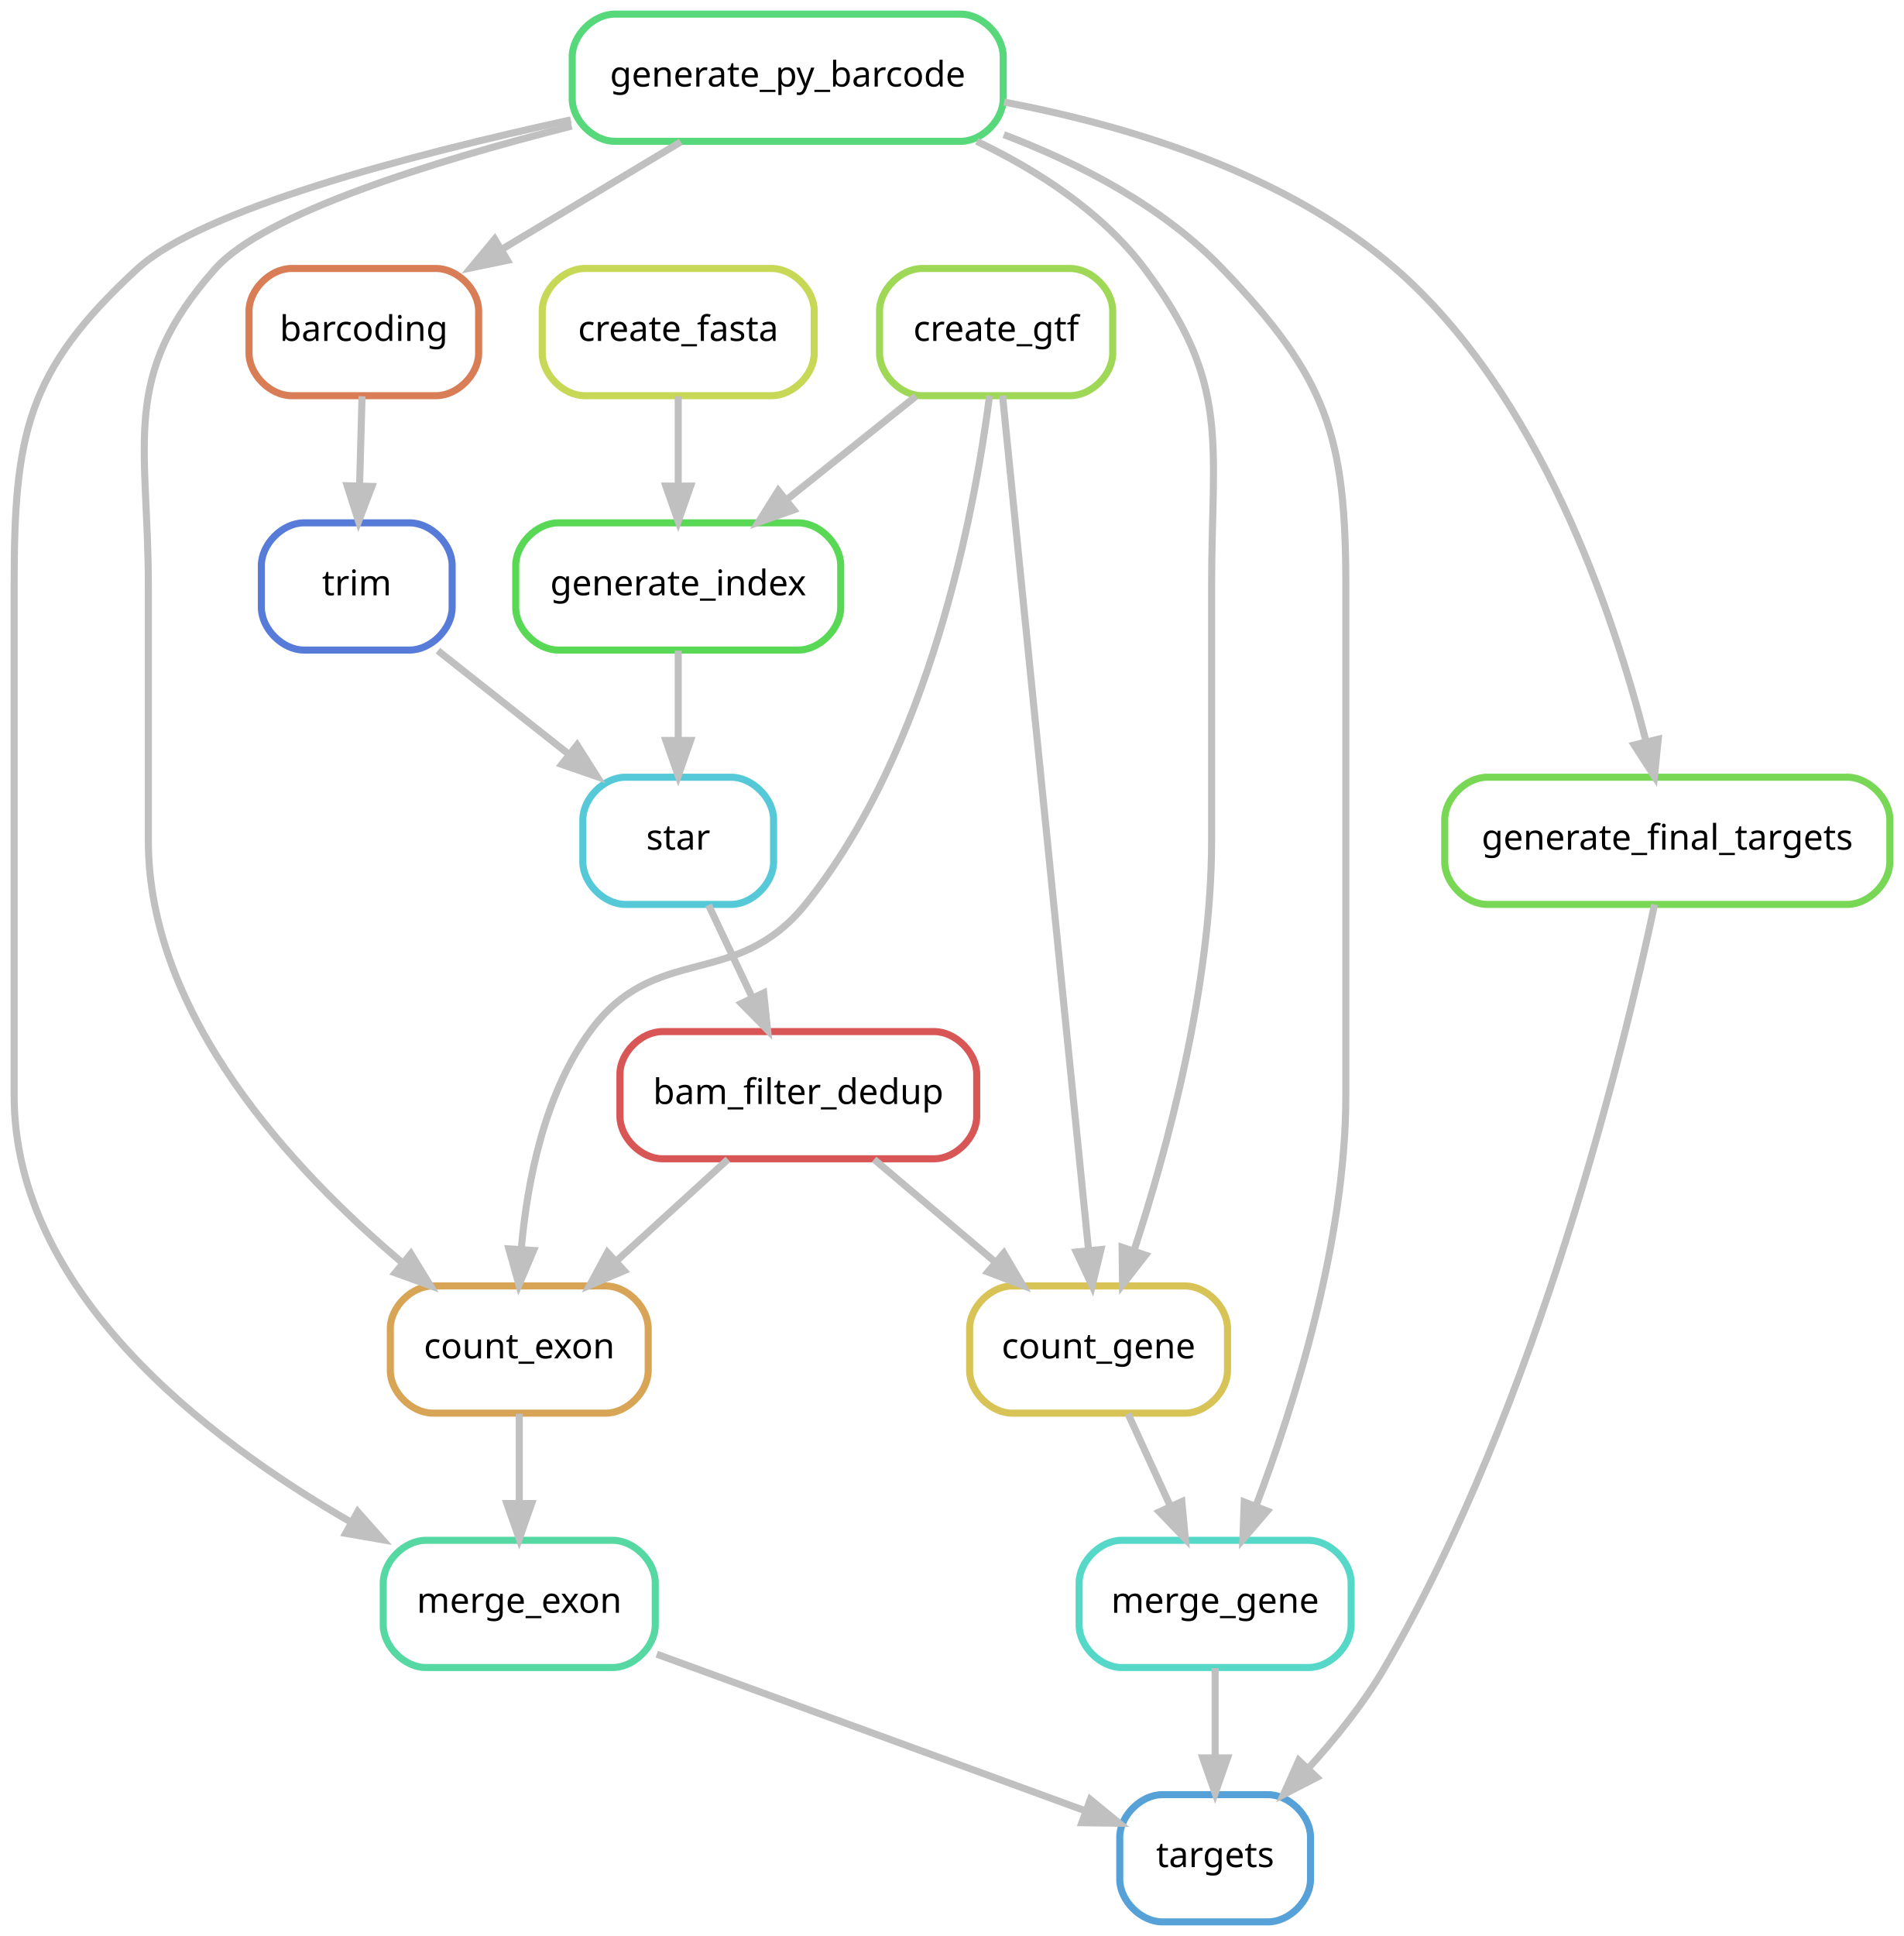
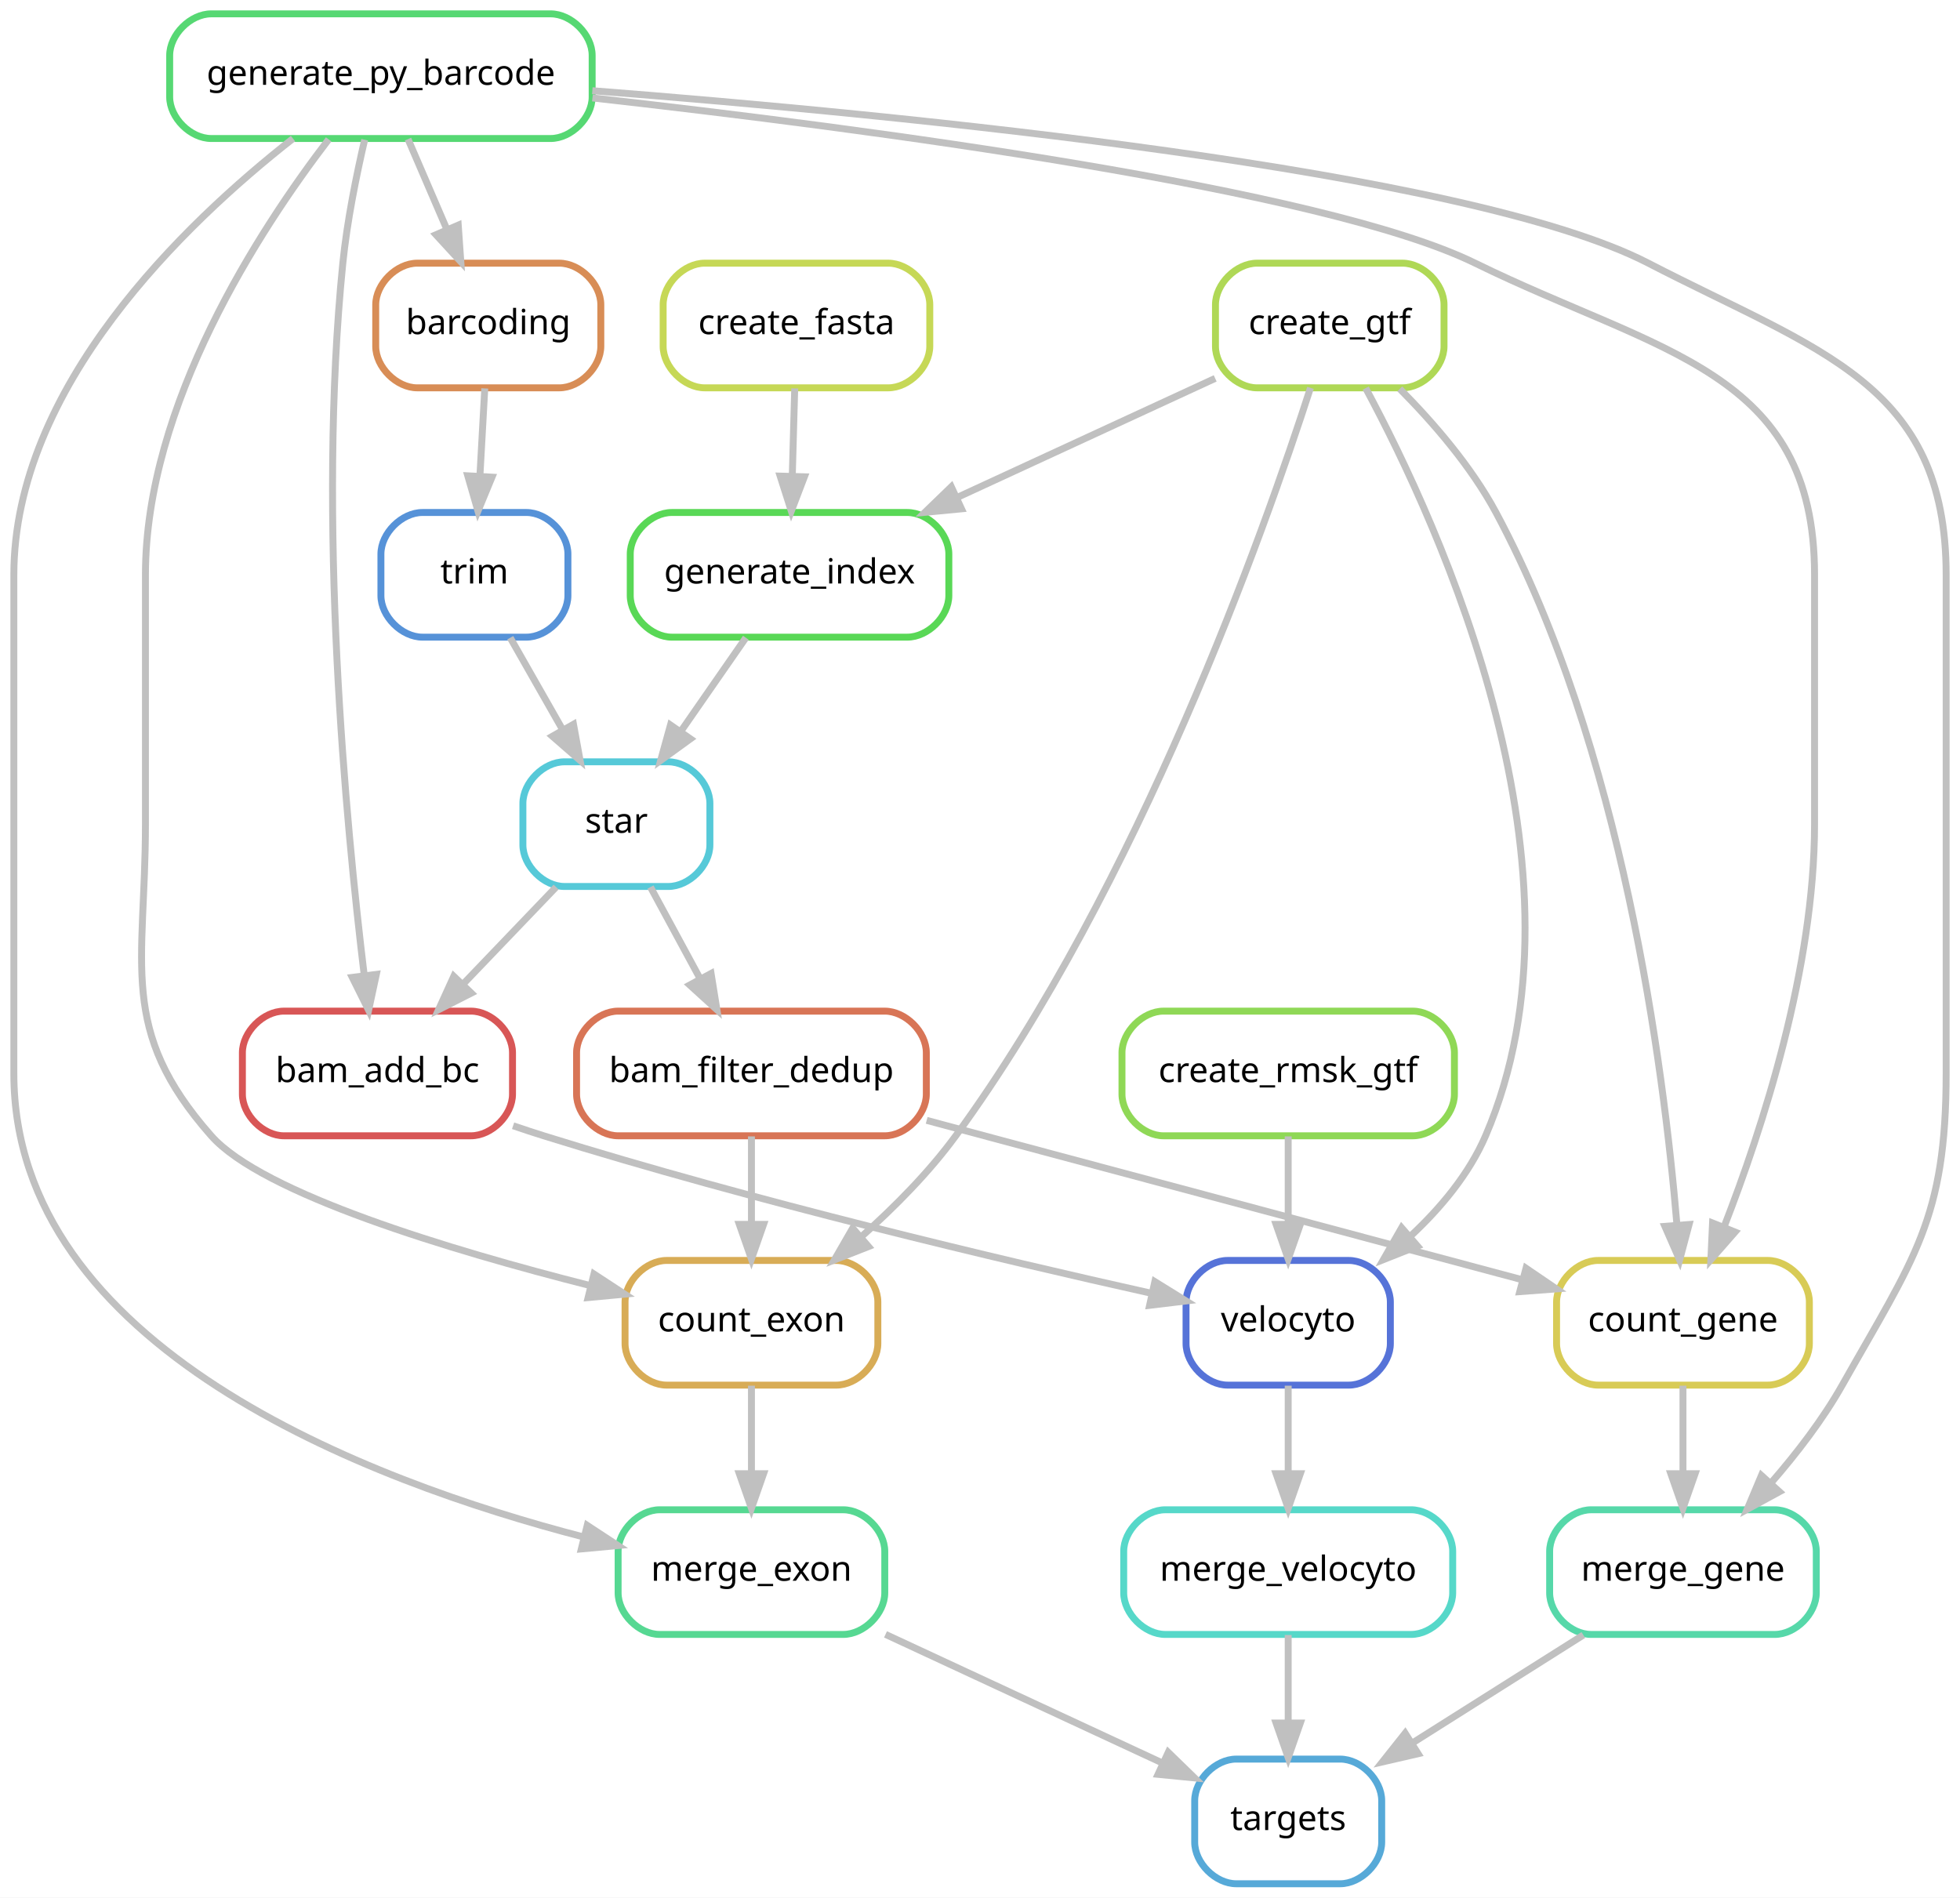
- <svg xmlns="http://www.w3.org/2000/svg" width="539pt" height="548pt" viewBox="0.00 0.00 539.00 548.00">
+ <svg xmlns="http://www.w3.org/2000/svg" width="566pt" height="548pt" viewBox="0.00 0.00 566.00 548.00">
  <g id="graph0" class="graph" transform="scale(1 1) rotate(0) translate(4 544)">
-     <polygon fill="#ffffff" stroke="transparent" points="-4,4 -4,-544 535,-544 535,4 -4,4" />
+     <polygon fill="#ffffff" stroke="transparent" points="-4,4 -4,-544 562,-544 562,4 -4,4" />
    <g id="node1" class="node">
-       <path fill="none" stroke="#56a2d8" stroke-width="2" d="M355,-36C355,-36 325,-36 325,-36 319,-36 313,-30 313,-24 313,-24 313,-12 313,-12 313,-6 319,0 325,0 325,0 355,0 355,0 361,0 367,-6 367,-12 367,-12 367,-24 367,-24 367,-30 361,-36 355,-36" />
-       <text text-anchor="middle" x="340" y="-15.5" font-family="sans" font-size="10.00" fill="#000000">targets</text>
+       <path fill="none" stroke="#56d873" stroke-width="2" d="M155,-540C155,-540 57,-540 57,-540 51,-540 45,-534 45,-528 45,-528 45,-516 45,-516 45,-510 51,-504 57,-504 57,-504 155,-504 155,-504 161,-504 167,-510 167,-516 167,-516 167,-528 167,-528 167,-534 161,-540 155,-540" />
+       <text text-anchor="middle" x="106" y="-519.5" font-family="sans" font-size="10.00" fill="#000000">generate_py_barcode</text>
+     </g>
+     <g id="node3" class="node">
+       <path fill="none" stroke="#56d8a9" stroke-width="2" d="M508.5,-108C508.5,-108 455.5,-108 455.5,-108 449.5,-108 443.5,-102 443.5,-96 443.5,-96 443.5,-84 443.5,-84 443.5,-78 449.5,-72 455.5,-72 455.5,-72 508.5,-72 508.5,-72 514.5,-72 520.5,-78 520.5,-84 520.5,-84 520.5,-96 520.5,-96 520.5,-102 514.5,-108 508.5,-108" />
+       <text text-anchor="middle" x="482" y="-87.5" font-family="sans" font-size="10.00" fill="#000000">merge_gene</text>
+     </g>
+     <g id="edge4" class="edge">
+       <path fill="none" stroke="#c0c0c0" stroke-width="2" d="M167.052,-517.803C256.998,-510.816 420.084,-494.851 472,-468 521.142,-442.584 558,-433.326 558,-378 558,-378 558,-378 558,-234 558,-191.836 548.718,-180.723 528,-144 522.405,-134.083 514.852,-124.286 507.485,-115.816" />
+       <polygon fill="#c0c0c0" stroke="#c0c0c0" stroke-width="2" points="509.85,-113.213 500.548,-108.141 504.656,-117.907 509.85,-113.213" />
+     </g>
+     <g id="node4" class="node">
+       <path fill="none" stroke="#d8cb56" stroke-width="2" d="M506.5,-180C506.5,-180 457.5,-180 457.5,-180 451.5,-180 445.5,-174 445.5,-168 445.5,-168 445.5,-156 445.5,-156 445.5,-150 451.5,-144 457.5,-144 457.5,-144 506.5,-144 506.5,-144 512.5,-144 518.5,-150 518.5,-156 518.5,-156 518.5,-168 518.5,-168 518.5,-174 512.5,-180 506.5,-180" />
+       <text text-anchor="middle" x="482" y="-159.5" font-family="sans" font-size="10.00" fill="#000000">count_gene</text>
+     </g>
+     <g id="edge6" class="edge">
+       <path fill="none" stroke="#c0c0c0" stroke-width="2" d="M167.081,-515.72C245.912,-506.906 378.153,-489.509 422,-468 475.092,-441.955 520,-437.136 520,-378 520,-378 520,-378 520,-306 520,-264.368 504.967,-218.14 493.812,-189.567" />
+       <polygon fill="#c0c0c0" stroke="#c0c0c0" stroke-width="2" points="497.037,-188.206 490.059,-180.233 490.542,-190.817 497.037,-188.206" />
+     </g>
+     <g id="node11" class="node">
+       <path fill="none" stroke="#d88d56" stroke-width="2" d="M157.5,-468C157.5,-468 116.5,-468 116.5,-468 110.5,-468 104.5,-462 104.5,-456 104.5,-456 104.5,-444 104.5,-444 104.5,-438 110.5,-432 116.5,-432 116.5,-432 157.5,-432 157.5,-432 163.5,-432 169.5,-438 169.5,-444 169.5,-444 169.5,-456 169.5,-456 169.5,-462 163.5,-468 157.5,-468" />
+       <text text-anchor="middle" x="137" y="-447.5" font-family="sans" font-size="10.00" fill="#000000">barcoding</text>
+     </g>
+     <g id="edge15" class="edge">
+       <path fill="none" stroke="#c0c0c0" stroke-width="2" d="M113.823,-503.831C117.211,-495.962 121.254,-486.571 125.008,-477.853" />
+       <polygon fill="#c0c0c0" stroke="#c0c0c0" stroke-width="2" points="128.332,-478.982 129.072,-468.413 121.903,-476.214 128.332,-478.982" />
+     </g>
+     <g id="node12" class="node">
+       <path fill="none" stroke="#56d892" stroke-width="2" d="M239.5,-108C239.5,-108 186.5,-108 186.5,-108 180.5,-108 174.5,-102 174.5,-96 174.5,-96 174.5,-84 174.5,-84 174.5,-78 180.5,-72 186.5,-72 186.5,-72 239.5,-72 239.5,-72 245.5,-72 251.5,-78 251.5,-84 251.5,-84 251.5,-96 251.5,-96 251.5,-102 245.5,-108 239.5,-108" />
+       <text text-anchor="middle" x="213" y="-87.5" font-family="sans" font-size="10.00" fill="#000000">merge_exon</text>
+     </g>
+     <g id="edge16" class="edge">
+       <path fill="none" stroke="#c0c0c0" stroke-width="2" d="M80.61,-503.979C49.251,-479.398 0,-432.17 0,-378 0,-378 0,-378 0,-234 0,-154.98 101.857,-116.387 164.698,-100.096" />
+       <polygon fill="#c0c0c0" stroke="#c0c0c0" stroke-width="2" points="165.571,-103.486 174.427,-97.67 163.878,-96.694 165.571,-103.486" />
+     </g>
+     <g id="node13" class="node">
+       <path fill="none" stroke="#d8ac56" stroke-width="2" d="M237.5,-180C237.5,-180 188.5,-180 188.5,-180 182.5,-180 176.5,-174 176.5,-168 176.5,-168 176.5,-156 176.5,-156 176.5,-150 182.5,-144 188.5,-144 188.5,-144 237.5,-144 237.5,-144 243.5,-144 249.5,-150 249.5,-156 249.5,-156 249.5,-168 249.5,-168 249.5,-174 243.5,-180 237.5,-180" />
+       <text text-anchor="middle" x="213" y="-159.5" font-family="sans" font-size="10.00" fill="#000000">count_exon</text>
+     </g>
+     <g id="edge18" class="edge">
+       <path fill="none" stroke="#c0c0c0" stroke-width="2" d="M90.909,-503.748C70.875,-477.607 38,-427.212 38,-378 38,-378 38,-378 38,-306 38,-265.118 29.957,-246.659 57,-216 71.725,-199.306 126.016,-182.989 166.437,-172.739" />
+       <polygon fill="#c0c0c0" stroke="#c0c0c0" stroke-width="2" points="167.522,-176.076 176.382,-170.267 165.833,-169.282 167.522,-176.076" />
+     </g>
+     <g id="node16" class="node">
+       <path fill="none" stroke="#d85656" stroke-width="2" d="M132,-252C132,-252 78,-252 78,-252 72,-252 66,-246 66,-240 66,-240 66,-228 66,-228 66,-222 72,-216 78,-216 78,-216 132,-216 132,-216 138,-216 144,-222 144,-228 144,-228 144,-240 144,-240 144,-246 138,-252 132,-252" />
+       <text text-anchor="middle" x="105" y="-231.5" font-family="sans" font-size="10.00" fill="#000000">bam_add_bc</text>
+     </g>
+     <g id="edge25" class="edge">
+       <path fill="none" stroke="#c0c0c0" stroke-width="2" d="M101.307,-503.646C98.893,-493.263 96.209,-479.994 95,-468 87.539,-393.997 95.846,-306.281 101.196,-262.229" />
+       <polygon fill="#c0c0c0" stroke="#c0c0c0" stroke-width="2" points="104.675,-262.614 102.449,-252.256 97.73,-261.742 104.675,-262.614" />
    </g>
    <g id="node2" class="node">
-       <path fill="none" stroke="#78d856" stroke-width="2" d="M519,-324C519,-324 417,-324 417,-324 411,-324 405,-318 405,-312 405,-312 405,-300 405,-300 405,-294 411,-288 417,-288 417,-288 519,-288 519,-288 525,-288 531,-294 531,-300 531,-300 531,-312 531,-312 531,-318 525,-324 519,-324" />
-       <text text-anchor="middle" x="468" y="-303.5" font-family="sans" font-size="10.00" fill="#000000">generate_final_targets</text>
+       <path fill="none" stroke="#56a9d8" stroke-width="2" d="M383,-36C383,-36 353,-36 353,-36 347,-36 341,-30 341,-24 341,-24 341,-12 341,-12 341,-6 347,0 353,0 353,0 383,0 383,0 389,0 395,-6 395,-12 395,-12 395,-24 395,-24 395,-30 389,-36 383,-36" />
+       <text text-anchor="middle" x="368" y="-15.5" font-family="sans" font-size="10.00" fill="#000000">targets</text>
+     </g>
+     <g id="edge2" class="edge">
+       <path fill="none" stroke="#c0c0c0" stroke-width="2" d="M453.233,-71.831C438.207,-62.341 419.678,-50.639 403.738,-40.572" />
+       <polygon fill="#c0c0c0" stroke="#c0c0c0" stroke-width="2" points="405.512,-37.552 395.188,-35.172 401.774,-43.471 405.512,-37.552" />
+     </g>
+     <g id="edge5" class="edge">
+       <path fill="none" stroke="#c0c0c0" stroke-width="2" d="M482,-143.831C482,-136.131 482,-126.974 482,-118.417" />
+       <polygon fill="#c0c0c0" stroke="#c0c0c0" stroke-width="2" points="485.5,-118.413 482,-108.413 478.5,-118.413 485.5,-118.413" />
+     </g>
+     <g id="node5" class="node">
+       <path fill="none" stroke="#d87556" stroke-width="2" d="M251.5,-252C251.5,-252 174.5,-252 174.5,-252 168.5,-252 162.5,-246 162.5,-240 162.5,-240 162.5,-228 162.5,-228 162.5,-222 168.5,-216 174.5,-216 174.5,-216 251.5,-216 251.5,-216 257.5,-216 263.5,-222 263.5,-228 263.5,-228 263.5,-240 263.5,-240 263.5,-246 257.5,-252 251.5,-252" />
+       <text text-anchor="middle" x="213" y="-231.5" font-family="sans" font-size="10.00" fill="#000000">bam_filter_dedup</text>
+     </g>
+     <g id="edge7" class="edge">
+       <path fill="none" stroke="#c0c0c0" stroke-width="2" d="M263.597,-220.457C313.043,-207.223 387.678,-187.246 435.625,-174.413" />
+       <polygon fill="#c0c0c0" stroke="#c0c0c0" stroke-width="2" points="436.678,-177.754 445.433,-171.787 434.868,-170.992 436.678,-177.754" />
+     </g>
+     <g id="edge19" class="edge">
+       <path fill="none" stroke="#c0c0c0" stroke-width="2" d="M213,-215.831C213,-208.131 213,-198.974 213,-190.417" />
+       <polygon fill="#c0c0c0" stroke="#c0c0c0" stroke-width="2" points="216.5,-190.413 213,-180.413 209.5,-190.413 216.5,-190.413" />
+     </g>
+     <g id="node6" class="node">
+       <path fill="none" stroke="#56c9d8" stroke-width="2" d="M189,-324C189,-324 159,-324 159,-324 153,-324 147,-318 147,-312 147,-312 147,-300 147,-300 147,-294 153,-288 159,-288 159,-288 189,-288 189,-288 195,-288 201,-294 201,-300 201,-300 201,-312 201,-312 201,-318 195,-324 189,-324" />
+       <text text-anchor="middle" x="174" y="-303.5" font-family="sans" font-size="10.00" fill="#000000">star</text>
+     </g>
+     <g id="edge9" class="edge">
+       <path fill="none" stroke="#c0c0c0" stroke-width="2" d="M183.841,-287.831C188.196,-279.793 193.41,-270.167 198.217,-261.292" />
+       <polygon fill="#c0c0c0" stroke="#c0c0c0" stroke-width="2" points="201.341,-262.873 203.026,-252.413 195.186,-259.539 201.341,-262.873" />
+     </g>
+     <g id="edge26" class="edge">
+       <path fill="none" stroke="#c0c0c0" stroke-width="2" d="M156.588,-287.831C148.479,-279.369 138.684,-269.149 129.818,-259.897" />
+       <polygon fill="#c0c0c0" stroke="#c0c0c0" stroke-width="2" points="132.092,-257.212 122.646,-252.413 127.038,-262.055 132.092,-257.212" />
+     </g>
+     <g id="node7" class="node">
+       <path fill="none" stroke="#59d856" stroke-width="2" d="M258,-396C258,-396 190,-396 190,-396 184,-396 178,-390 178,-384 178,-384 178,-372 178,-372 178,-366 184,-360 190,-360 190,-360 258,-360 258,-360 264,-360 270,-366 270,-372 270,-372 270,-384 270,-384 270,-390 264,-396 258,-396" />
+       <text text-anchor="middle" x="224" y="-375.5" font-family="sans" font-size="10.00" fill="#000000">generate_index</text>
+     </g>
+     <g id="edge10" class="edge">
+       <path fill="none" stroke="#c0c0c0" stroke-width="2" d="M211.383,-359.831C205.683,-351.623 198.834,-341.761 192.564,-332.732" />
+       <polygon fill="#c0c0c0" stroke="#c0c0c0" stroke-width="2" points="195.366,-330.631 186.787,-324.413 189.616,-334.623 195.366,-330.631" />
+     </g>
+     <g id="node8" class="node">
+       <path fill="none" stroke="#c6d856" stroke-width="2" d="M252.5,-468C252.5,-468 199.5,-468 199.5,-468 193.5,-468 187.5,-462 187.5,-456 187.5,-456 187.5,-444 187.5,-444 187.5,-438 193.5,-432 199.5,-432 199.5,-432 252.5,-432 252.5,-432 258.5,-432 264.5,-438 264.5,-444 264.5,-444 264.5,-456 264.5,-456 264.5,-462 258.5,-468 252.5,-468" />
+       <text text-anchor="middle" x="226" y="-447.5" font-family="sans" font-size="10.00" fill="#000000">create_fasta</text>
+     </g>
+     <g id="edge13" class="edge">
+       <path fill="none" stroke="#c0c0c0" stroke-width="2" d="M225.495,-431.831C225.281,-424.131 225.027,-414.974 224.789,-406.417" />
+       <polygon fill="#c0c0c0" stroke="#c0c0c0" stroke-width="2" points="228.288,-406.312 224.512,-396.413 221.291,-406.507 228.288,-406.312" />
+     </g>
+     <g id="node9" class="node">
+       <path fill="none" stroke="#afd856" stroke-width="2" d="M401,-468C401,-468 359,-468 359,-468 353,-468 347,-462 347,-456 347,-456 347,-444 347,-444 347,-438 353,-432 359,-432 359,-432 401,-432 401,-432 407,-432 413,-438 413,-444 413,-444 413,-456 413,-456 413,-462 407,-468 401,-468" />
+       <text text-anchor="middle" x="380" y="-447.5" font-family="sans" font-size="10.00" fill="#000000">create_gtf</text>
+     </g>
+     <g id="edge8" class="edge">
+       <path fill="none" stroke="#c0c0c0" stroke-width="2" d="M400.223,-431.703C409.894,-421.959 420.885,-409.264 428,-396 464.489,-327.971 476.444,-235.94 480.266,-190.213" />
+       <polygon fill="#c0c0c0" stroke="#c0c0c0" stroke-width="2" points="483.763,-190.382 481.037,-180.144 476.783,-189.848 483.763,-190.382" />
+     </g>
+     <g id="edge12" class="edge">
+       <path fill="none" stroke="#c0c0c0" stroke-width="2" d="M346.916,-434.731C325.282,-424.746 296.655,-411.533 272.47,-400.371" />
+       <polygon fill="#c0c0c0" stroke="#c0c0c0" stroke-width="2" points="273.647,-397.06 263.101,-396.047 270.714,-403.415 273.647,-397.06" />
+     </g>
+     <g id="edge20" class="edge">
+       <path fill="none" stroke="#c0c0c0" stroke-width="2" d="M374.435,-431.988C361.196,-390.945 324.926,-288.435 272,-216 264.32,-205.489 254.352,-195.435 244.803,-186.912" />
+       <polygon fill="#c0c0c0" stroke="#c0c0c0" stroke-width="2" points="246.799,-184.012 236.939,-180.137 242.23,-189.315 246.799,-184.012" />
+     </g>
+     <g id="node15" class="node">
+       <path fill="none" stroke="#5673d8" stroke-width="2" d="M385.5,-180C385.5,-180 350.5,-180 350.5,-180 344.5,-180 338.5,-174 338.5,-168 338.5,-168 338.5,-156 338.5,-156 338.5,-150 344.5,-144 350.5,-144 350.5,-144 385.5,-144 385.5,-144 391.5,-144 397.5,-150 397.5,-156 397.5,-156 397.5,-168 397.5,-168 397.5,-174 391.5,-180 385.5,-180" />
+       <text text-anchor="middle" x="368" y="-159.5" font-family="sans" font-size="10.00" fill="#000000">velocyto</text>
+     </g>
+     <g id="edge23" class="edge">
+       <path fill="none" stroke="#c0c0c0" stroke-width="2" d="M390.374,-431.916C412.066,-391.575 457.611,-291.816 425,-216 420.251,-204.959 412.012,-195.118 403.249,-186.959" />
+       <polygon fill="#c0c0c0" stroke="#c0c0c0" stroke-width="2" points="405.339,-184.139 395.489,-180.235 400.755,-189.429 405.339,-184.139" />
+     </g>
+     <g id="node10" class="node">
+       <path fill="none" stroke="#5692d8" stroke-width="2" d="M148,-396C148,-396 118,-396 118,-396 112,-396 106,-390 106,-384 106,-384 106,-372 106,-372 106,-366 112,-360 118,-360 118,-360 148,-360 148,-360 154,-360 160,-366 160,-372 160,-372 160,-384 160,-384 160,-390 154,-396 148,-396" />
+       <text text-anchor="middle" x="133" y="-375.5" font-family="sans" font-size="10.00" fill="#000000">trim</text>
+     </g>
+     <g id="edge11" class="edge">
+       <path fill="none" stroke="#c0c0c0" stroke-width="2" d="M143.346,-359.831C147.924,-351.793 153.405,-342.167 158.459,-333.292" />
+       <polygon fill="#c0c0c0" stroke="#c0c0c0" stroke-width="2" points="161.608,-334.835 163.515,-324.413 155.525,-331.371 161.608,-334.835" />
+     </g>
+     <g id="edge14" class="edge">
+       <path fill="none" stroke="#c0c0c0" stroke-width="2" d="M135.991,-431.831C135.563,-424.131 135.054,-414.974 134.579,-406.417" />
+       <polygon fill="#c0c0c0" stroke="#c0c0c0" stroke-width="2" points="138.072,-406.204 134.023,-396.413 131.083,-406.592 138.072,-406.204" />
+     </g>
+     <g id="edge1" class="edge">
+       <path fill="none" stroke="#c0c0c0" stroke-width="2" d="M251.713,-72.017C276.253,-60.618 307.783,-45.972 331.819,-34.807" />
+       <polygon fill="#c0c0c0" stroke="#c0c0c0" stroke-width="2" points="333.366,-37.947 340.961,-30.56 330.417,-31.599 333.366,-37.947" />
+     </g>
+     <g id="edge17" class="edge">
+       <path fill="none" stroke="#c0c0c0" stroke-width="2" d="M213,-143.831C213,-136.131 213,-126.974 213,-118.417" />
+       <polygon fill="#c0c0c0" stroke="#c0c0c0" stroke-width="2" points="216.5,-118.413 213,-108.413 209.5,-118.413 216.5,-118.413" />
+     </g>
+     <g id="node14" class="node">
+       <path fill="none" stroke="#56d8c9" stroke-width="2" d="M403.5,-108C403.5,-108 332.5,-108 332.5,-108 326.5,-108 320.5,-102 320.5,-96 320.5,-96 320.5,-84 320.5,-84 320.5,-78 326.5,-72 332.5,-72 332.5,-72 403.5,-72 403.5,-72 409.5,-72 415.5,-78 415.5,-84 415.5,-84 415.5,-96 415.5,-96 415.5,-102 409.5,-108 403.5,-108" />
+       <text text-anchor="middle" x="368" y="-87.5" font-family="sans" font-size="10.00" fill="#000000">merge_velocyto</text>
    </g>
    <g id="edge3" class="edge">
-       <path fill="none" stroke="#c0c0c0" stroke-width="2" d="M464.401,-287.955C455.756,-247.273 431.263,-146.172 388,-72 382.097,-61.88 374.111,-51.955 366.349,-43.432" />
-       <polygon fill="#c0c0c0" stroke="#c0c0c0" stroke-width="2" points="368.764,-40.891 359.349,-36.032 363.678,-45.702 368.764,-40.891" />
-     </g>
-     <g id="node3" class="node">
-       <path fill="none" stroke="#56d87b" stroke-width="2" d="M268,-540C268,-540 170,-540 170,-540 164,-540 158,-534 158,-528 158,-528 158,-516 158,-516 158,-510 164,-504 170,-504 170,-504 268,-504 268,-504 274,-504 280,-510 280,-516 280,-516 280,-528 280,-528 280,-534 274,-540 268,-540" />
-       <text text-anchor="middle" x="219" y="-519.5" font-family="sans" font-size="10.00" fill="#000000">generate_py_barcode</text>
-     </g>
-     <g id="edge4" class="edge">
-       <path fill="none" stroke="#c0c0c0" stroke-width="2" d="M280.257,-515.112C316.082,-508.307 360.176,-494.798 391,-468 431.96,-432.389 452.839,-370.175 461.993,-334.09" />
-       <polygon fill="#c0c0c0" stroke="#c0c0c0" stroke-width="2" points="465.432,-334.76 464.37,-324.218 458.626,-333.121 465.432,-334.76" />
-     </g>
-     <g id="node4" class="node">
-       <path fill="none" stroke="#56d8c9" stroke-width="2" d="M366.5,-108C366.5,-108 313.5,-108 313.5,-108 307.5,-108 301.5,-102 301.5,-96 301.5,-96 301.5,-84 301.5,-84 301.5,-78 307.5,-72 313.5,-72 313.5,-72 366.5,-72 366.5,-72 372.5,-72 378.5,-78 378.5,-84 378.5,-84 378.5,-96 378.5,-96 378.5,-102 372.5,-108 366.5,-108" />
-       <text text-anchor="middle" x="340" y="-87.5" font-family="sans" font-size="10.00" fill="#000000">merge_gene</text>
-     </g>
-     <g id="edge6" class="edge">
-       <path fill="none" stroke="#c0c0c0" stroke-width="2" d="M280.164,-505.898C302,-497.592 325.301,-485.429 342,-468 371.692,-437.01 377,-420.918 377,-378 377,-378 377,-378 377,-234 377,-192.439 362.363,-146.192 351.501,-117.596" />
-       <polygon fill="#c0c0c0" stroke="#c0c0c0" stroke-width="2" points="354.749,-116.292 347.847,-108.254 348.23,-118.842 354.749,-116.292" />
-     </g>
-     <g id="node5" class="node">
-       <path fill="none" stroke="#d8c356" stroke-width="2" d="M331.5,-180C331.5,-180 282.5,-180 282.5,-180 276.5,-180 270.5,-174 270.5,-168 270.5,-168 270.5,-156 270.5,-156 270.5,-150 276.5,-144 282.5,-144 282.5,-144 331.5,-144 331.5,-144 337.5,-144 343.5,-150 343.5,-156 343.5,-156 343.5,-168 343.5,-168 343.5,-174 337.5,-180 331.5,-180" />
-       <text text-anchor="middle" x="307" y="-159.5" font-family="sans" font-size="10.00" fill="#000000">count_gene</text>
-     </g>
-     <g id="edge8" class="edge">
-       <path fill="none" stroke="#c0c0c0" stroke-width="2" d="M272.508,-503.997C290.04,-495.62 308.063,-483.902 320,-468 344.543,-435.305 339,-418.882 339,-378 339,-378 339,-378 339,-306 339,-264.944 326.451,-218.839 317.07,-190.108" />
-       <polygon fill="#c0c0c0" stroke="#c0c0c0" stroke-width="2" points="320.293,-188.712 313.786,-180.35 313.659,-190.944 320.293,-188.712" />
-     </g>
-     <g id="node12" class="node">
-       <path fill="none" stroke="#d87d56" stroke-width="2" d="M119.5,-468C119.5,-468 78.5,-468 78.5,-468 72.5,-468 66.5,-462 66.5,-456 66.5,-456 66.5,-444 66.5,-444 66.5,-438 72.5,-432 78.5,-432 78.5,-432 119.5,-432 119.5,-432 125.5,-432 131.5,-438 131.5,-444 131.5,-444 131.5,-456 131.5,-456 131.5,-462 125.5,-468 119.5,-468" />
-       <text text-anchor="middle" x="99" y="-447.5" font-family="sans" font-size="10.00" fill="#000000">barcoding</text>
-     </g>
-     <g id="edge16" class="edge">
-       <path fill="none" stroke="#c0c0c0" stroke-width="2" d="M188.719,-503.831C173.37,-494.622 154.55,-483.33 138.118,-473.471" />
-       <polygon fill="#c0c0c0" stroke="#c0c0c0" stroke-width="2" points="139.647,-470.307 129.271,-468.163 136.046,-476.309 139.647,-470.307" />
-     </g>
-     <g id="node13" class="node">
-       <path fill="none" stroke="#56d8a2" stroke-width="2" d="M169.5,-108C169.5,-108 116.5,-108 116.5,-108 110.5,-108 104.5,-102 104.5,-96 104.5,-96 104.5,-84 104.5,-84 104.5,-78 110.5,-72 116.5,-72 116.5,-72 169.5,-72 169.5,-72 175.5,-72 181.5,-78 181.5,-84 181.5,-84 181.5,-96 181.5,-96 181.5,-102 175.5,-108 169.5,-108" />
-       <text text-anchor="middle" x="143" y="-87.5" font-family="sans" font-size="10.00" fill="#000000">merge_exon</text>
-     </g>
-     <g id="edge18" class="edge">
-       <path fill="none" stroke="#c0c0c0" stroke-width="2" d="M157.608,-510.07C111.415,-500.001 53.087,-484.604 35,-468 3.384,-438.976 0,-420.918 0,-378 0,-378 0,-378 0,-234 0,-178.691 53.772,-137.066 95.368,-113.141" />
-       <polygon fill="#c0c0c0" stroke="#c0c0c0" stroke-width="2" points="97.271,-116.087 104.302,-108.162 93.863,-109.973 97.271,-116.087" />
-     </g>
-     <g id="node14" class="node">
-       <path fill="none" stroke="#d8a456" stroke-width="2" d="M167.5,-180C167.5,-180 118.5,-180 118.5,-180 112.5,-180 106.5,-174 106.5,-168 106.5,-168 106.5,-156 106.5,-156 106.5,-150 112.5,-144 118.5,-144 118.5,-144 167.5,-144 167.5,-144 173.5,-144 179.5,-150 179.5,-156 179.5,-156 179.5,-168 179.5,-168 179.5,-174 173.5,-180 167.5,-180" />
-       <text text-anchor="middle" x="143" y="-159.5" font-family="sans" font-size="10.00" fill="#000000">count_exon</text>
-     </g>
-     <g id="edge20" class="edge">
-       <path fill="none" stroke="#c0c0c0" stroke-width="2" d="M157.868,-508.324C117.971,-498.183 70.817,-483.484 57,-468 29.781,-437.497 38,-418.882 38,-378 38,-378 38,-378 38,-306 38,-256.438 79.111,-212.52 109.884,-186.588" />
-       <polygon fill="#c0c0c0" stroke="#c0c0c0" stroke-width="2" points="112.323,-189.114 117.85,-180.075 107.893,-183.695 112.323,-189.114" />
-     </g>
-     <g id="edge1" class="edge">
-       <path fill="none" stroke="#c0c0c0" stroke-width="2" d="M340,-71.831C340,-64.131 340,-54.974 340,-46.417" />
-       <polygon fill="#c0c0c0" stroke="#c0c0c0" stroke-width="2" points="343.5,-46.413 340,-36.413 336.5,-46.413 343.5,-46.413" />
-     </g>
-     <g id="edge5" class="edge">
-       <path fill="none" stroke="#c0c0c0" stroke-width="2" d="M315.327,-143.831C318.973,-135.877 323.331,-126.369 327.363,-117.572" />
-       <polygon fill="#c0c0c0" stroke="#c0c0c0" stroke-width="2" points="330.576,-118.962 331.561,-108.413 324.212,-116.046 330.576,-118.962" />
-     </g>
-     <g id="node6" class="node">
-       <path fill="none" stroke="#d85656" stroke-width="2" d="M260.5,-252C260.5,-252 183.5,-252 183.5,-252 177.5,-252 171.5,-246 171.5,-240 171.5,-240 171.5,-228 171.5,-228 171.5,-222 177.5,-216 183.5,-216 183.5,-216 260.5,-216 260.5,-216 266.5,-216 272.5,-222 272.5,-228 272.5,-228 272.5,-240 272.5,-240 272.5,-246 266.5,-252 260.5,-252" />
-       <text text-anchor="middle" x="222" y="-231.5" font-family="sans" font-size="10.00" fill="#000000">bam_filter_dedup</text>
-     </g>
-     <g id="edge9" class="edge">
-       <path fill="none" stroke="#c0c0c0" stroke-width="2" d="M243.449,-215.831C253.818,-207.048 266.423,-196.371 277.665,-186.849" />
-       <polygon fill="#c0c0c0" stroke="#c0c0c0" stroke-width="2" points="280.19,-189.297 285.558,-180.163 275.665,-183.956 280.19,-189.297" />
+       <path fill="none" stroke="#c0c0c0" stroke-width="2" d="M368,-71.831C368,-64.131 368,-54.974 368,-46.417" />
+       <polygon fill="#c0c0c0" stroke="#c0c0c0" stroke-width="2" points="371.5,-46.413 368,-36.413 364.5,-46.413 371.5,-46.413" />
    </g>
    <g id="edge21" class="edge">
-       <path fill="none" stroke="#c0c0c0" stroke-width="2" d="M202.065,-215.831C192.522,-207.134 180.94,-196.578 170.569,-187.126" />
-       <polygon fill="#c0c0c0" stroke="#c0c0c0" stroke-width="2" points="172.677,-184.312 162.929,-180.163 167.962,-189.486 172.677,-184.312" />
+       <path fill="none" stroke="#c0c0c0" stroke-width="2" d="M368,-143.831C368,-136.131 368,-126.974 368,-118.417" />
+       <polygon fill="#c0c0c0" stroke="#c0c0c0" stroke-width="2" points="371.5,-118.413 368,-108.413 364.5,-118.413 371.5,-118.413" />
    </g>
-     <g id="node7" class="node">
-       <path fill="none" stroke="#56c9d8" stroke-width="2" d="M203,-324C203,-324 173,-324 173,-324 167,-324 161,-318 161,-312 161,-312 161,-300 161,-300 161,-294 167,-288 173,-288 173,-288 203,-288 203,-288 209,-288 215,-294 215,-300 215,-300 215,-312 215,-312 215,-318 209,-324 203,-324" />
-       <text text-anchor="middle" x="188" y="-303.5" font-family="sans" font-size="10.00" fill="#000000">star</text>
+     <g id="edge24" class="edge">
+       <path fill="none" stroke="#c0c0c0" stroke-width="2" d="M144.168,-218.901C147.143,-217.881 150.111,-216.901 153,-216 213.542,-197.111 285.229,-180.165 328.626,-170.487" />
+       <polygon fill="#c0c0c0" stroke="#c0c0c0" stroke-width="2" points="329.49,-173.88 338.498,-168.302 327.977,-167.046 329.49,-173.88" />
    </g>
-     <g id="edge10" class="edge">
-       <path fill="none" stroke="#c0c0c0" stroke-width="2" d="M196.58,-287.831C200.336,-279.877 204.826,-270.369 208.98,-261.572" />
-       <polygon fill="#c0c0c0" stroke="#c0c0c0" stroke-width="2" points="212.2,-262.95 213.305,-252.413 205.87,-259.961 212.2,-262.95" />
+     <g id="node17" class="node">
+       <path fill="none" stroke="#8fd856" stroke-width="2" d="M404,-252C404,-252 332,-252 332,-252 326,-252 320,-246 320,-240 320,-240 320,-228 320,-228 320,-222 326,-216 332,-216 332,-216 404,-216 404,-216 410,-216 416,-222 416,-228 416,-228 416,-240 416,-240 416,-246 410,-252 404,-252" />
+       <text text-anchor="middle" x="368" y="-231.5" font-family="sans" font-size="10.00" fill="#000000">create_rmsk_gtf</text>
    </g>
-     <g id="node8" class="node">
-       <path fill="none" stroke="#59d856" stroke-width="2" d="M222,-396C222,-396 154,-396 154,-396 148,-396 142,-390 142,-384 142,-384 142,-372 142,-372 142,-366 148,-360 154,-360 154,-360 222,-360 222,-360 228,-360 234,-366 234,-372 234,-372 234,-384 234,-384 234,-390 228,-396 222,-396" />
-       <text text-anchor="middle" x="188" y="-375.5" font-family="sans" font-size="10.00" fill="#000000">generate_index</text>
-     </g>
-     <g id="edge12" class="edge">
-       <path fill="none" stroke="#c0c0c0" stroke-width="2" d="M188,-359.831C188,-352.131 188,-342.974 188,-334.417" />
-       <polygon fill="#c0c0c0" stroke="#c0c0c0" stroke-width="2" points="191.5,-334.413 188,-324.413 184.5,-334.413 191.5,-334.413" />
-     </g>
-     <g id="node9" class="node">
-       <path fill="none" stroke="#c6d856" stroke-width="2" d="M214.5,-468C214.5,-468 161.5,-468 161.5,-468 155.5,-468 149.5,-462 149.5,-456 149.5,-456 149.5,-444 149.5,-444 149.5,-438 155.5,-432 161.5,-432 161.5,-432 214.5,-432 214.5,-432 220.5,-432 226.5,-438 226.5,-444 226.5,-444 226.5,-456 226.5,-456 226.5,-462 220.5,-468 214.5,-468" />
-       <text text-anchor="middle" x="188" y="-447.5" font-family="sans" font-size="10.00" fill="#000000">create_fasta</text>
-     </g>
-     <g id="edge14" class="edge">
-       <path fill="none" stroke="#c0c0c0" stroke-width="2" d="M188,-431.831C188,-424.131 188,-414.974 188,-406.417" />
-       <polygon fill="#c0c0c0" stroke="#c0c0c0" stroke-width="2" points="191.5,-406.413 188,-396.413 184.5,-406.413 191.5,-406.413" />
-     </g>
-     <g id="node10" class="node">
-       <path fill="none" stroke="#9fd856" stroke-width="2" d="M299,-468C299,-468 257,-468 257,-468 251,-468 245,-462 245,-456 245,-456 245,-444 245,-444 245,-438 251,-432 257,-432 257,-432 299,-432 299,-432 305,-432 311,-438 311,-444 311,-444 311,-456 311,-456 311,-462 305,-468 299,-468" />
-       <text text-anchor="middle" x="278" y="-447.5" font-family="sans" font-size="10.00" fill="#000000">create_gtf</text>
-     </g>
-     <g id="edge7" class="edge">
-       <path fill="none" stroke="#c0c0c0" stroke-width="2" d="M279.814,-431.984C284.717,-383.294 298.26,-248.796 304.175,-190.057" />
-       <polygon fill="#c0c0c0" stroke="#c0c0c0" stroke-width="2" points="307.667,-190.309 305.187,-180.009 300.702,-189.608 307.667,-190.309" />
-     </g>
-     <g id="edge13" class="edge">
-       <path fill="none" stroke="#c0c0c0" stroke-width="2" d="M255.289,-431.831C244.204,-422.963 230.705,-412.164 218.715,-402.572" />
-       <polygon fill="#c0c0c0" stroke="#c0c0c0" stroke-width="2" points="220.699,-399.677 210.703,-396.163 216.326,-405.143 220.699,-399.677" />
-     </g>
-     <g id="edge19" class="edge">
-       <path fill="none" stroke="#c0c0c0" stroke-width="2" d="M276.143,-431.985C272.001,-399.826 259.405,-331.81 224,-288 204.213,-263.516 181.5,-277.471 163,-252 150.045,-234.162 145.24,-209.466 143.567,-190.456" />
-       <polygon fill="#c0c0c0" stroke="#c0c0c0" stroke-width="2" points="147.047,-190.043 142.916,-180.287 140.062,-190.49 147.047,-190.043" />
-     </g>
-     <g id="node11" class="node">
-       <path fill="none" stroke="#567bd8" stroke-width="2" d="M112,-396C112,-396 82,-396 82,-396 76,-396 70,-390 70,-384 70,-384 70,-372 70,-372 70,-366 76,-360 82,-360 82,-360 112,-360 112,-360 118,-360 124,-366 124,-372 124,-372 124,-384 124,-384 124,-390 118,-396 112,-396" />
-       <text text-anchor="middle" x="97" y="-375.5" font-family="sans" font-size="10.00" fill="#000000">trim</text>
-     </g>
-     <g id="edge11" class="edge">
-       <path fill="none" stroke="#c0c0c0" stroke-width="2" d="M119.963,-359.831C131.172,-350.963 144.821,-340.164 156.944,-330.572" />
-       <polygon fill="#c0c0c0" stroke="#c0c0c0" stroke-width="2" points="159.374,-333.113 165.044,-324.163 155.03,-327.623 159.374,-333.113" />
-     </g>
-     <g id="edge15" class="edge">
-       <path fill="none" stroke="#c0c0c0" stroke-width="2" d="M98.495,-431.831C98.281,-424.131 98.027,-414.974 97.789,-406.417" />
-       <polygon fill="#c0c0c0" stroke="#c0c0c0" stroke-width="2" points="101.288,-406.312 97.511,-396.413 94.291,-406.507 101.288,-406.312" />
-     </g>
-     <g id="edge2" class="edge">
-       <path fill="none" stroke="#c0c0c0" stroke-width="2" d="M181.921,-75.775C217.131,-62.907 268.61,-44.092 303.16,-31.464" />
-       <polygon fill="#c0c0c0" stroke="#c0c0c0" stroke-width="2" points="304.674,-34.638 312.865,-27.917 302.271,-28.063 304.674,-34.638" />
-     </g>
-     <g id="edge17" class="edge">
-       <path fill="none" stroke="#c0c0c0" stroke-width="2" d="M143,-143.831C143,-136.131 143,-126.974 143,-118.417" />
-       <polygon fill="#c0c0c0" stroke="#c0c0c0" stroke-width="2" points="146.5,-118.413 143,-108.413 139.5,-118.413 146.5,-118.413" />
+     <g id="edge22" class="edge">
+       <path fill="none" stroke="#c0c0c0" stroke-width="2" d="M368,-215.831C368,-208.131 368,-198.974 368,-190.417" />
+       <polygon fill="#c0c0c0" stroke="#c0c0c0" stroke-width="2" points="371.5,-190.413 368,-180.413 364.5,-190.413 371.5,-190.413" />
    </g>
  </g>
</svg>
